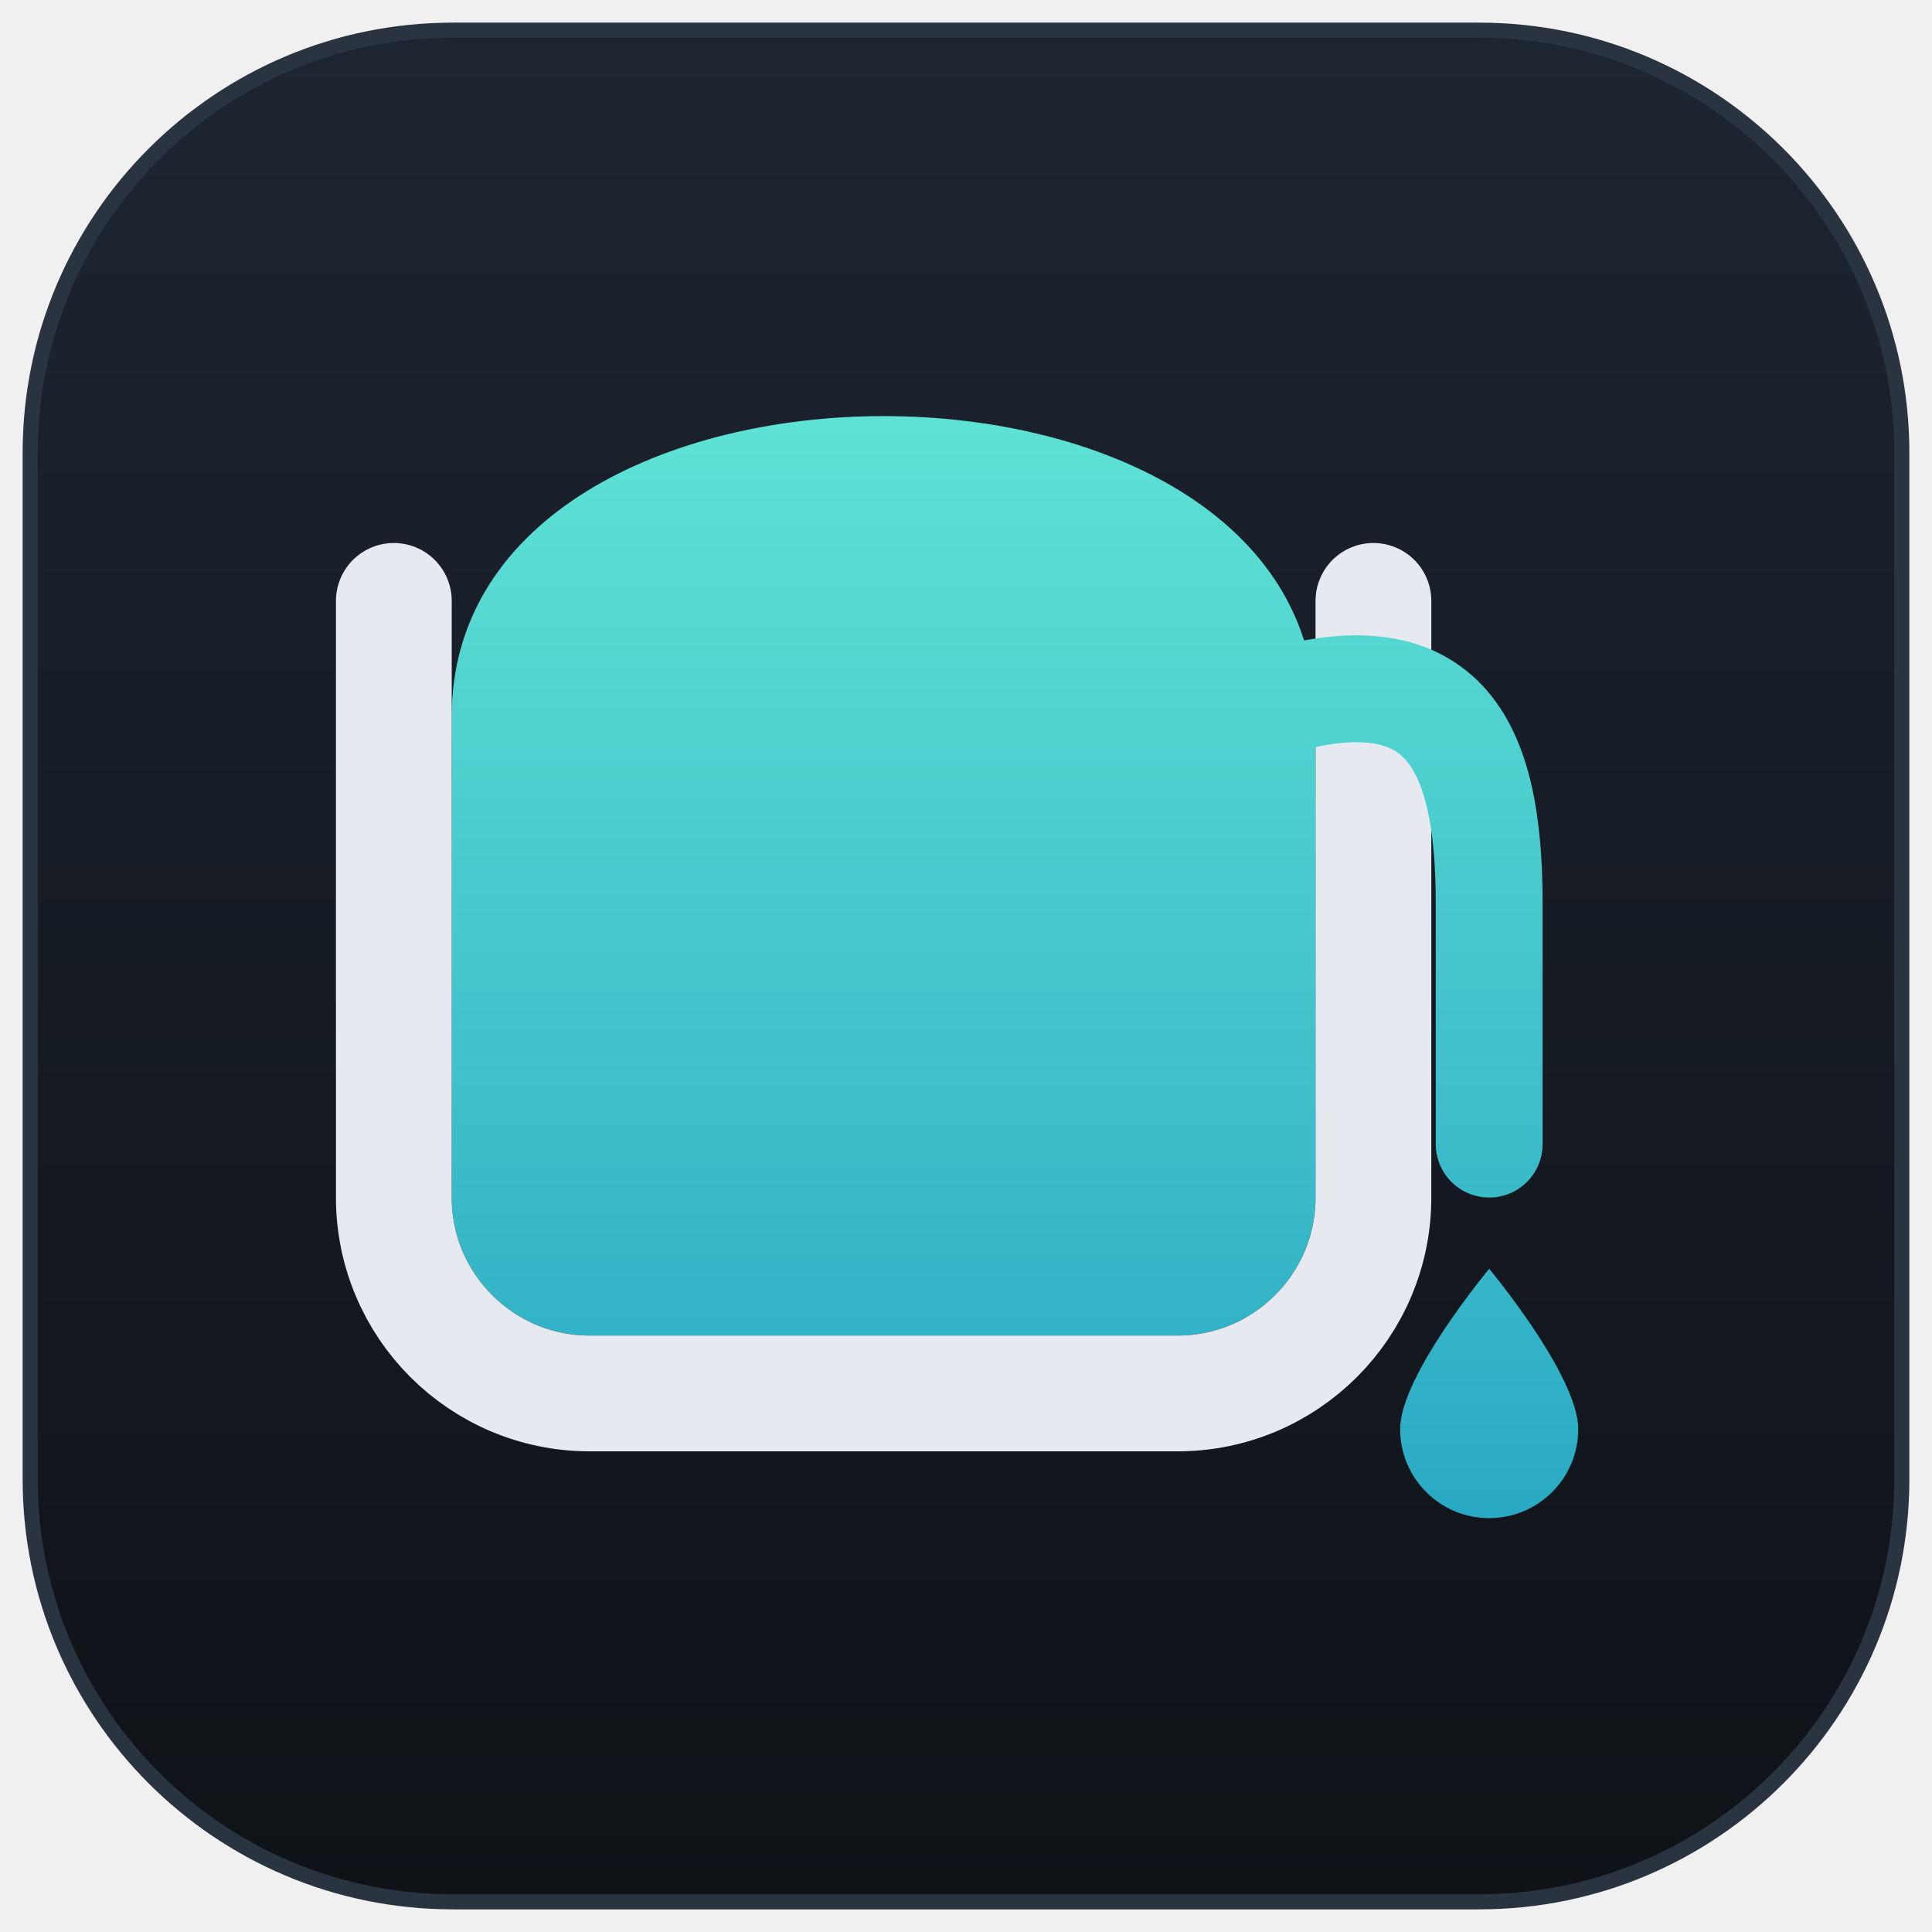
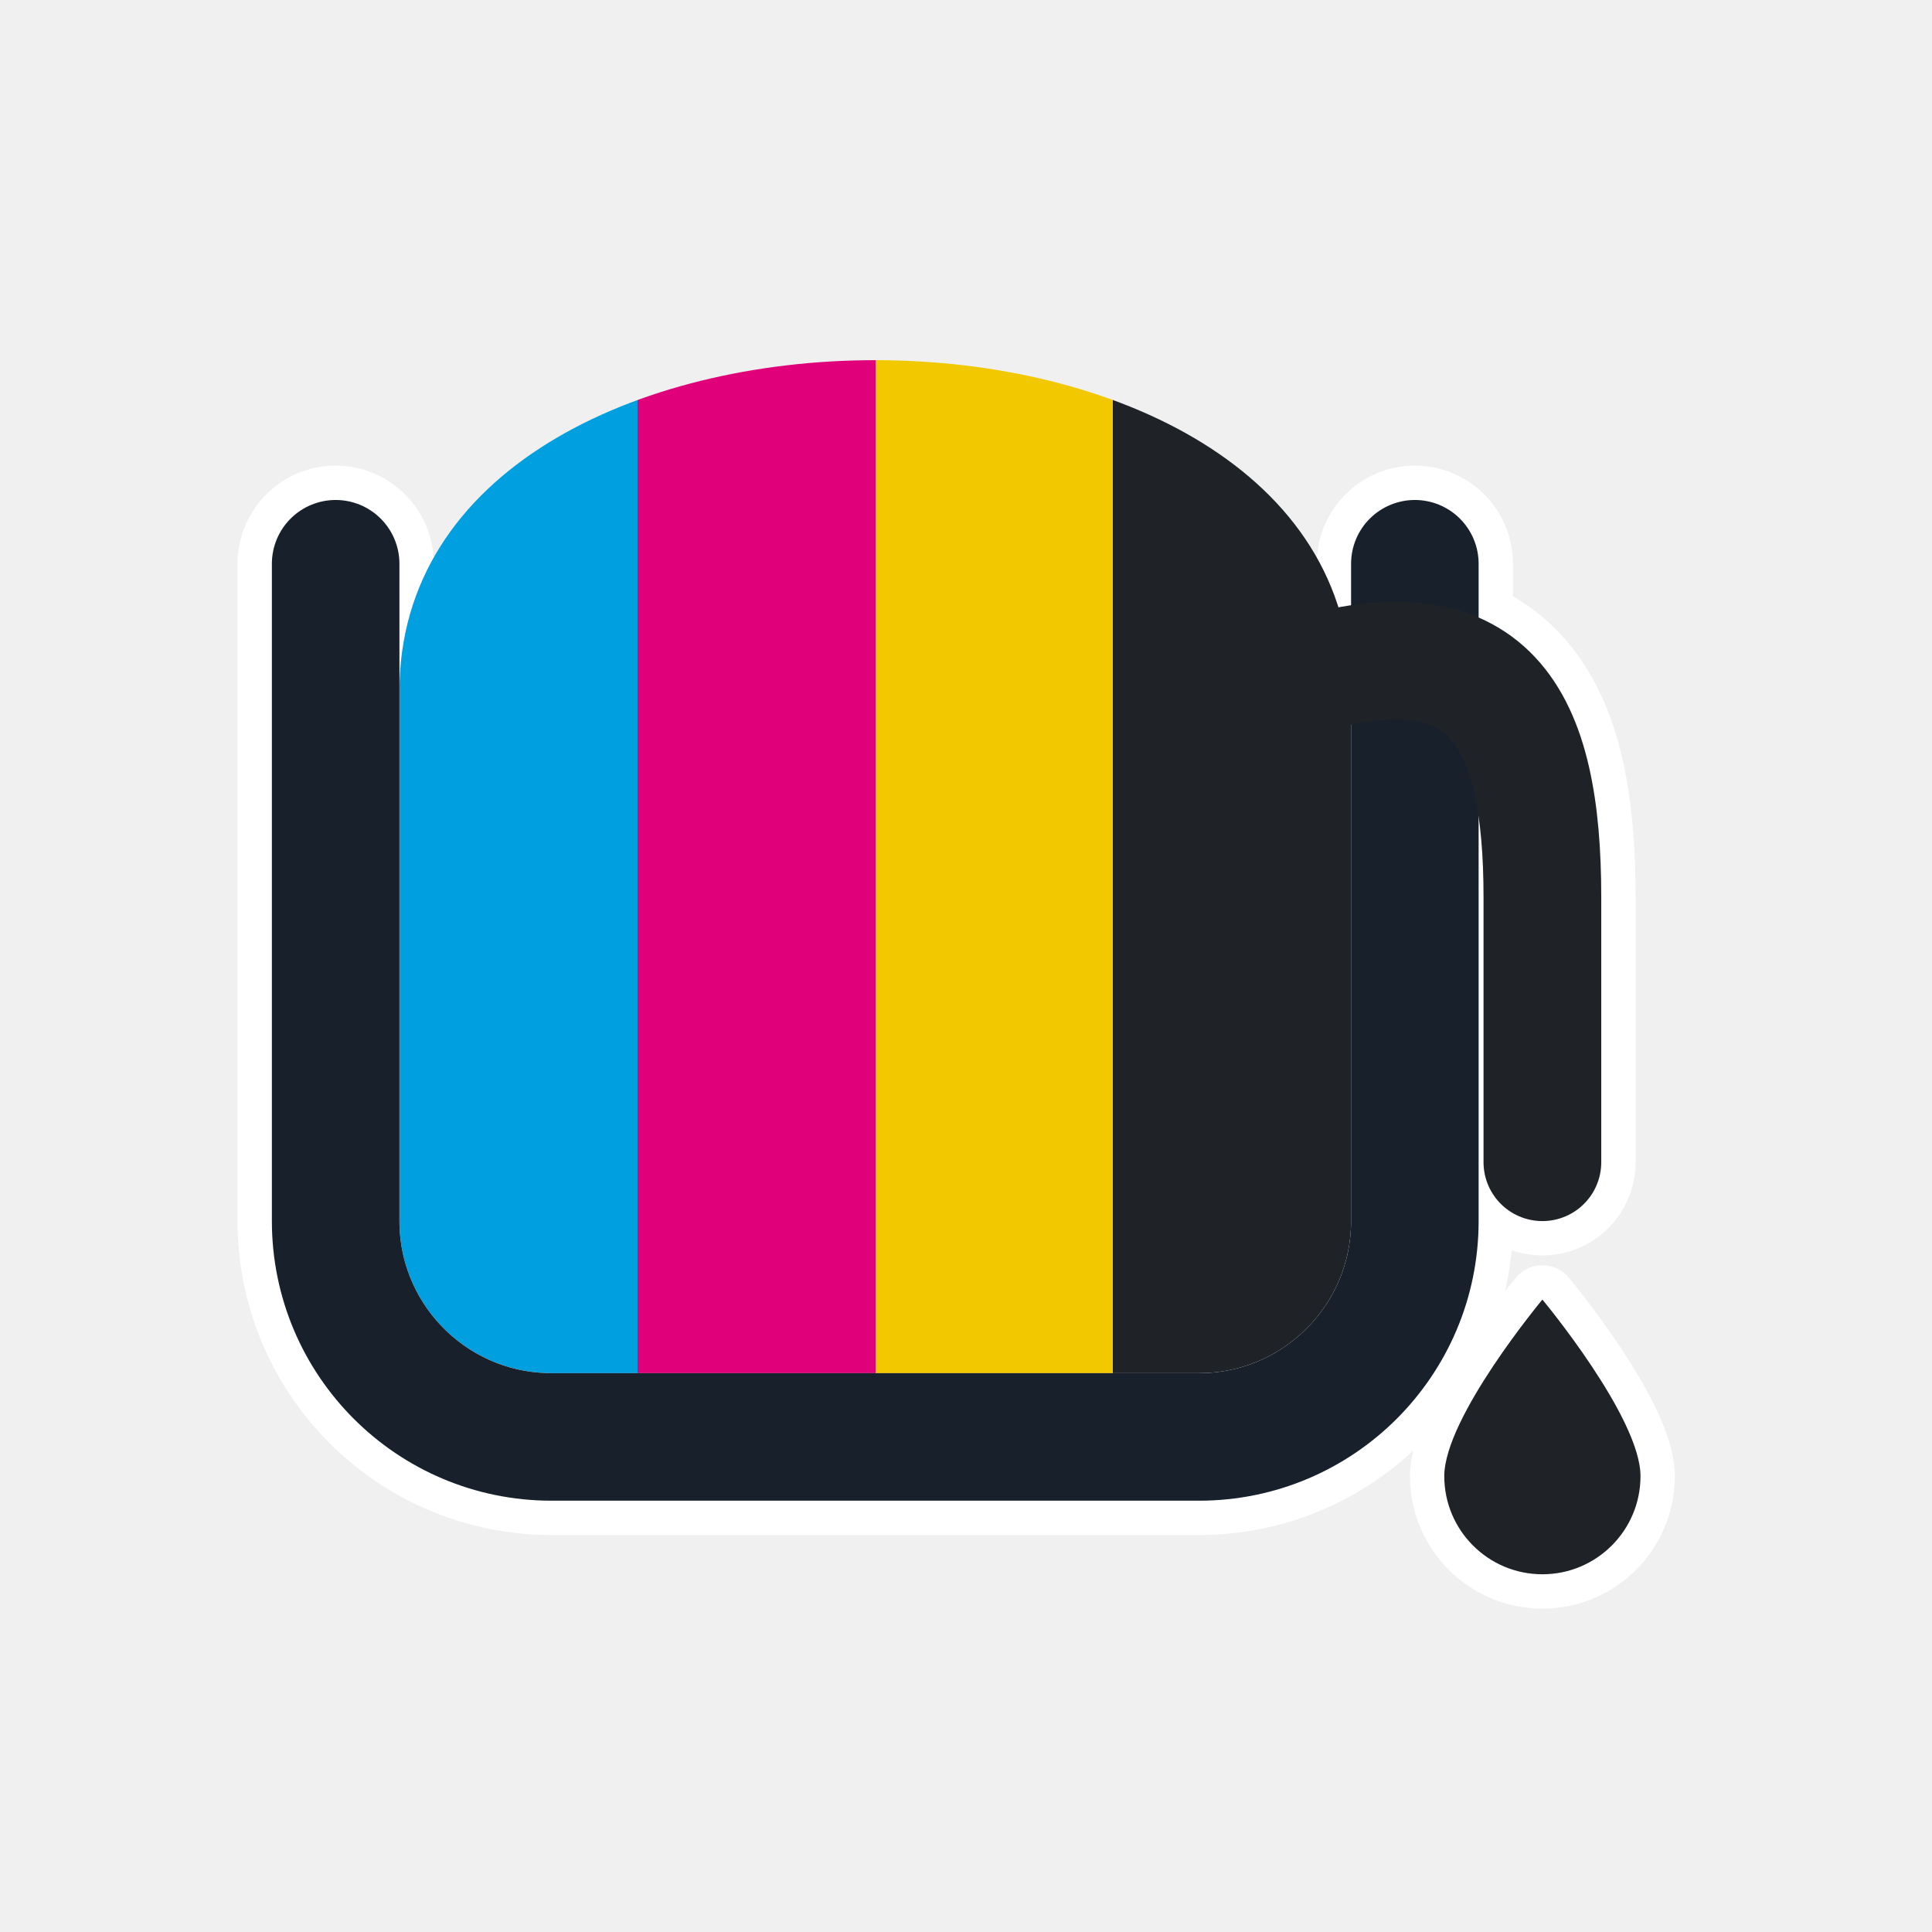
<svg xmlns="http://www.w3.org/2000/svg" viewBox="0 0 512 512" width="512" height="512">
-   <defs>
-     <linearGradient id="tile" x1="0" y1="0" x2="0" y2="1">
-       <stop offset="0" stop-color="#1d2531" />
-       <stop offset="1" stop-color="#0f1217" />
-     </linearGradient>
-   </defs>
-   <rect x="8" y="8" width="496" height="496" rx="112" fill="url(#tile)" stroke="#2a3340" stroke-width="4" />
-   <g transform="translate(256 256) scale(1.18) translate(-274.5 -296.0)">
+   <g transform="translate(256 256) scale(1.3) translate(-274.5 -296.0)">
    <defs>
-       <linearGradient id="ink" gradientUnits="userSpaceOnUse" x1="0" y1="170" x2="0" y2="420">
-         <stop offset="0" stop-color="#5fe3d5" />
-         <stop offset="1" stop-color="#2aa9c4" />
+       <linearGradient id="cmyk" gradientUnits="userSpaceOnUse" x1="159" y1="0" x2="353" y2="0">
+         <stop offset="0" stop-color="#00a0e0" />
+         <stop offset="0.25" stop-color="#00a0e0" />
+         <stop offset="0.25" stop-color="#e0007a" />
+         <stop offset="0.5" stop-color="#e0007a" />
+         <stop offset="0.5" stop-color="#f2c800" />
+         <stop offset="0.75" stop-color="#f2c800" />
+         <stop offset="0.75" stop-color="#1f2328" />
+         <stop offset="1" stop-color="#1f2328" />
      </linearGradient>
    </defs>
-     <path d="M159 240C159 150 353 150 353 240V348A31 31 0 0 1 322 379H190A31 31 0 0 1 159 348Z" fill="url(#ink)" />
-     <path d="M146 214V348A44 44 0 0 0 190 392H322A44 44 0 0 0 366 348V214" fill="none" stroke="#e6e9ef" stroke-width="26" stroke-linecap="round" stroke-linejoin="round" />
-     <path d="M340 238C382 224 392 246 392 282V336" fill="none" stroke="url(#ink)" stroke-width="24" stroke-linecap="round" />
-     <path d="M392 364C392 364 372 388 372 400A20 20 0 0 0 412 400C412 388 392 364 392 364Z" fill="url(#ink)" />
+     <path d="M146 214V348A44 44 0 0 0 190 392H322A44 44 0 0 0 366 348V214" fill="none" stroke="#ffffff" stroke-width="40" stroke-linecap="round" stroke-linejoin="round" />
+     <path d="M340 238C382 224 392 246 392 282V336" fill="none" stroke="#ffffff" stroke-width="38" stroke-linecap="round" />
+     <path d="M392 364C392 364 372 388 372 400A20 20 0 0 0 412 400C412 388 392 364 392 364Z" fill="#ffffff" stroke="#ffffff" stroke-width="14" stroke-linejoin="round" />
+     <path d="M159 240C159 150 353 150 353 240V348A31 31 0 0 1 322 379H190A31 31 0 0 1 159 348Z" fill="url(#cmyk)" />
+     <path d="M146 214V348A44 44 0 0 0 190 392H322A44 44 0 0 0 366 348V214" fill="none" stroke="#17202b" stroke-width="26" stroke-linecap="round" stroke-linejoin="round" />
+     <path d="M340 238C382 224 392 246 392 282V336" fill="none" stroke="#1f2328" stroke-width="24" stroke-linecap="round" />
+     <path d="M392 364C392 364 372 388 372 400A20 20 0 0 0 412 400C412 388 392 364 392 364Z" fill="#1f2328" />
  </g>
</svg>
